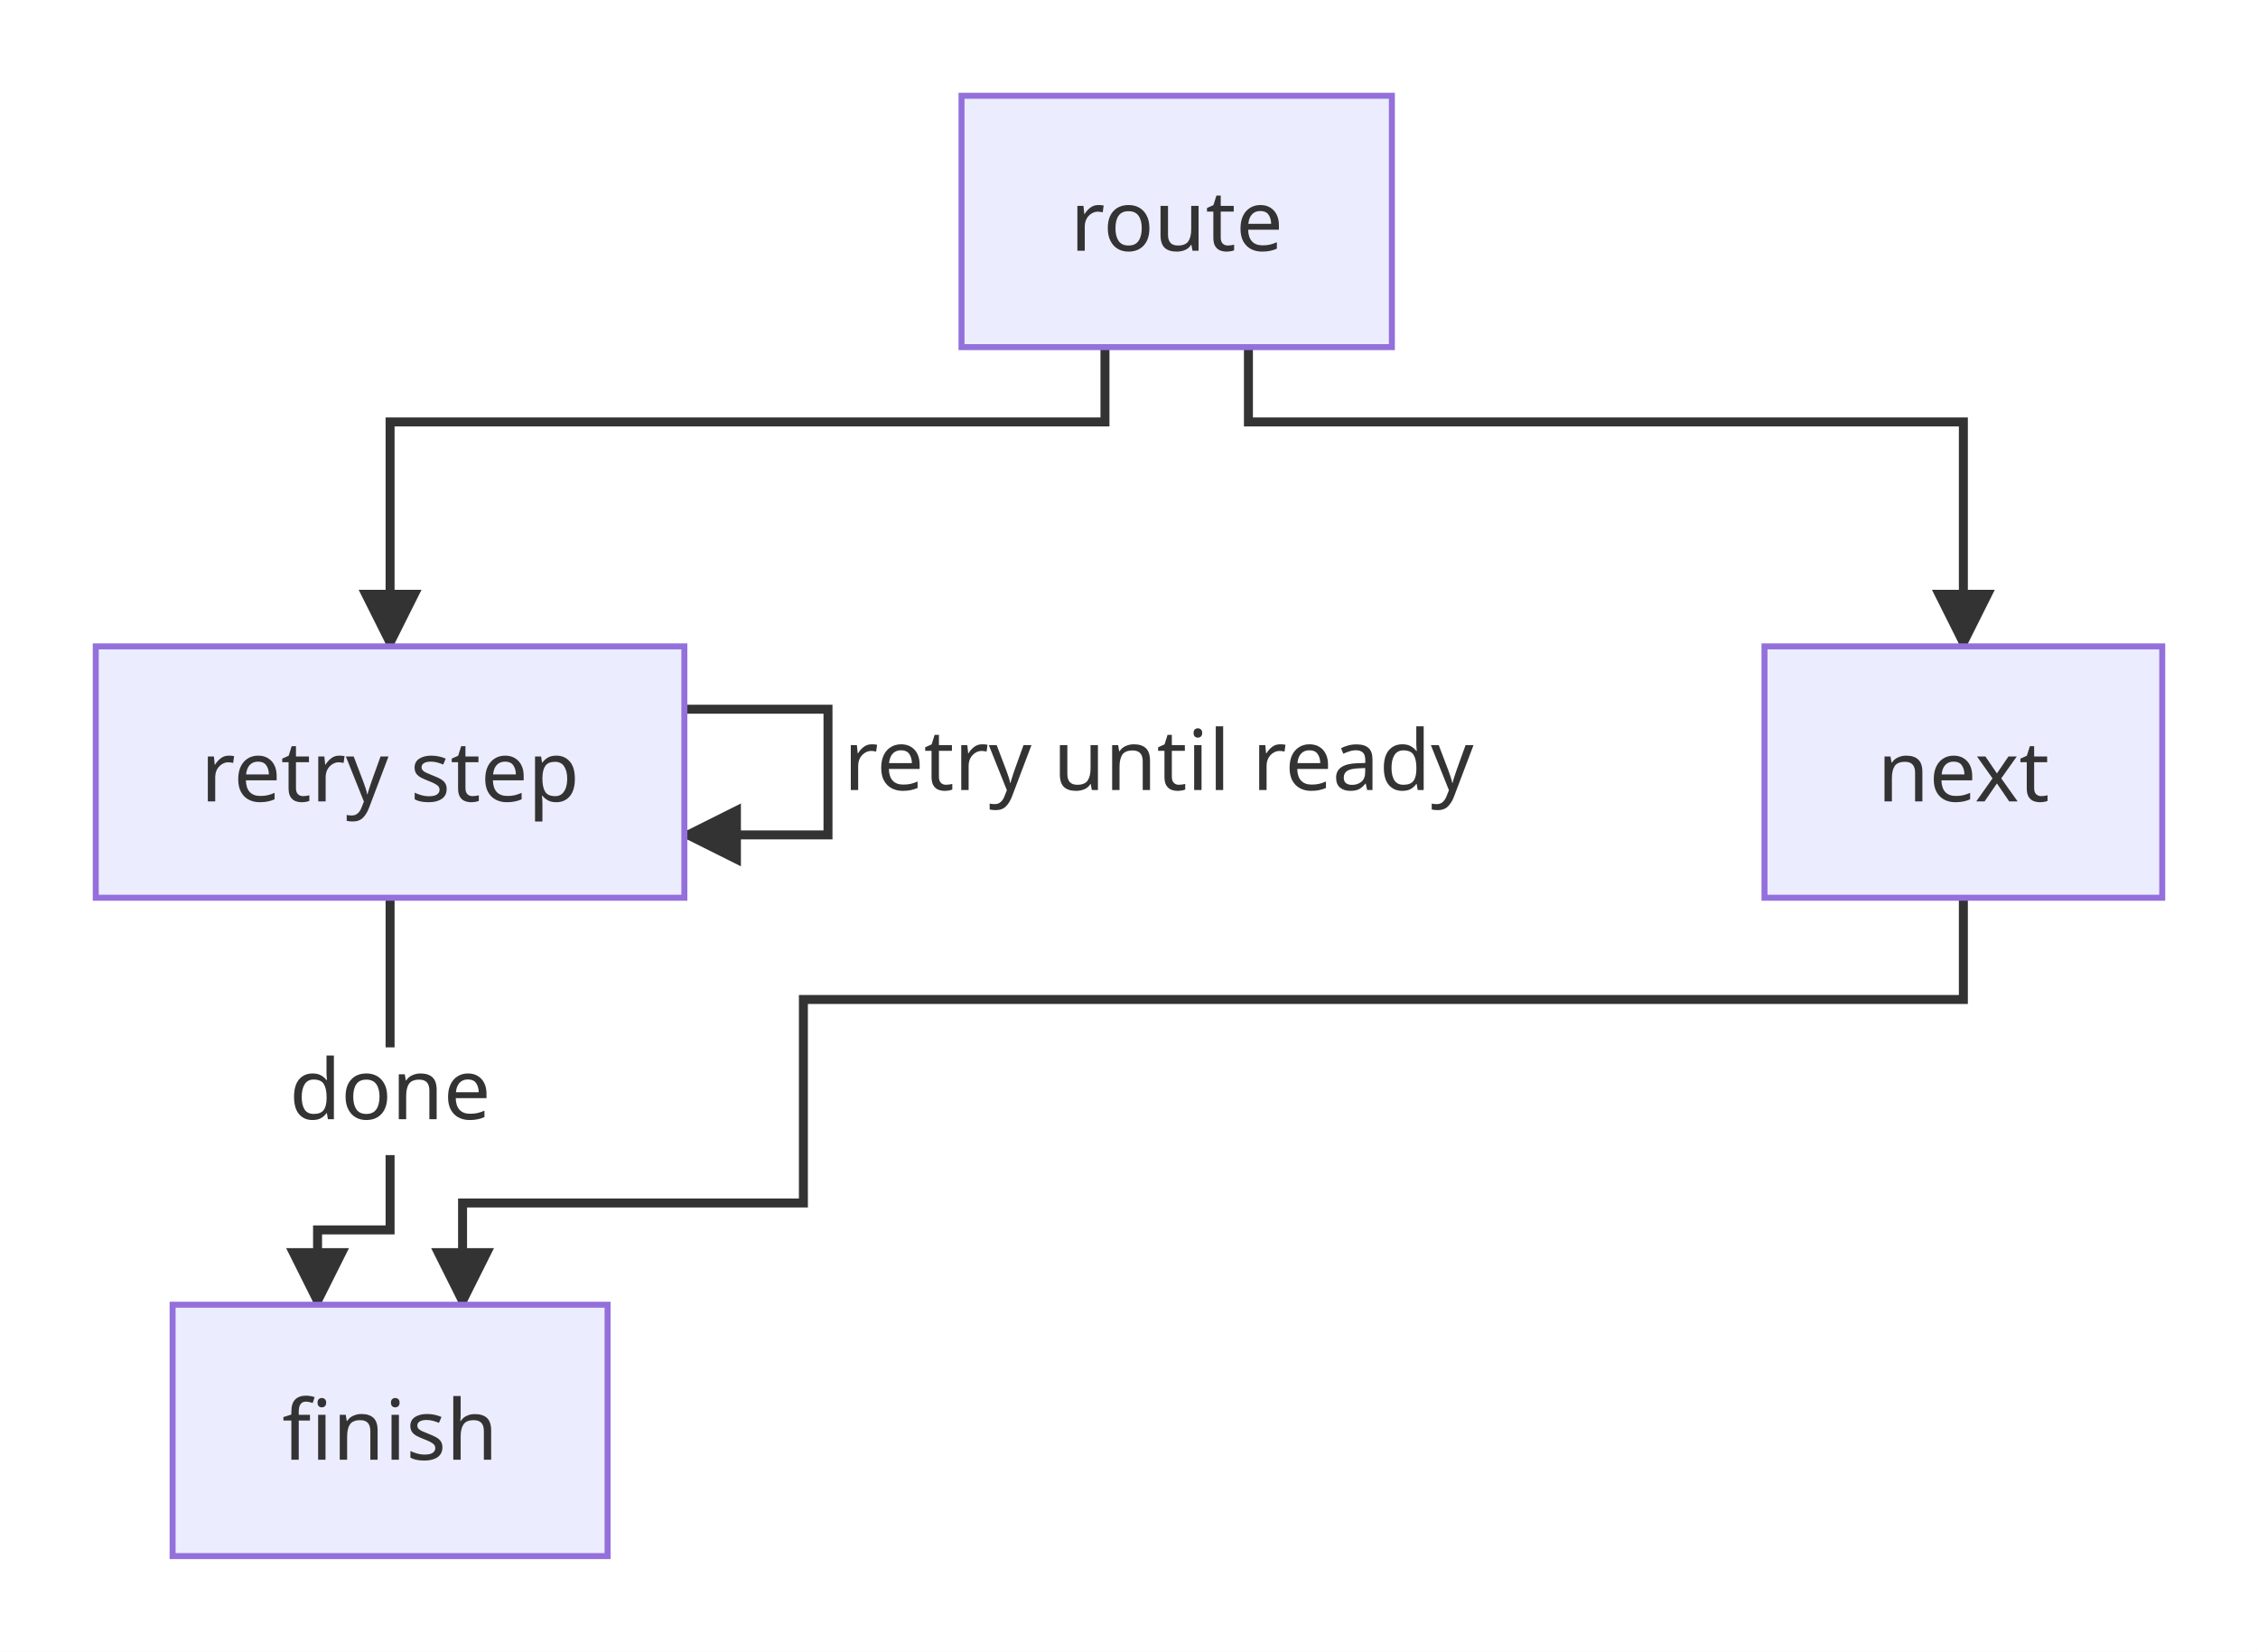
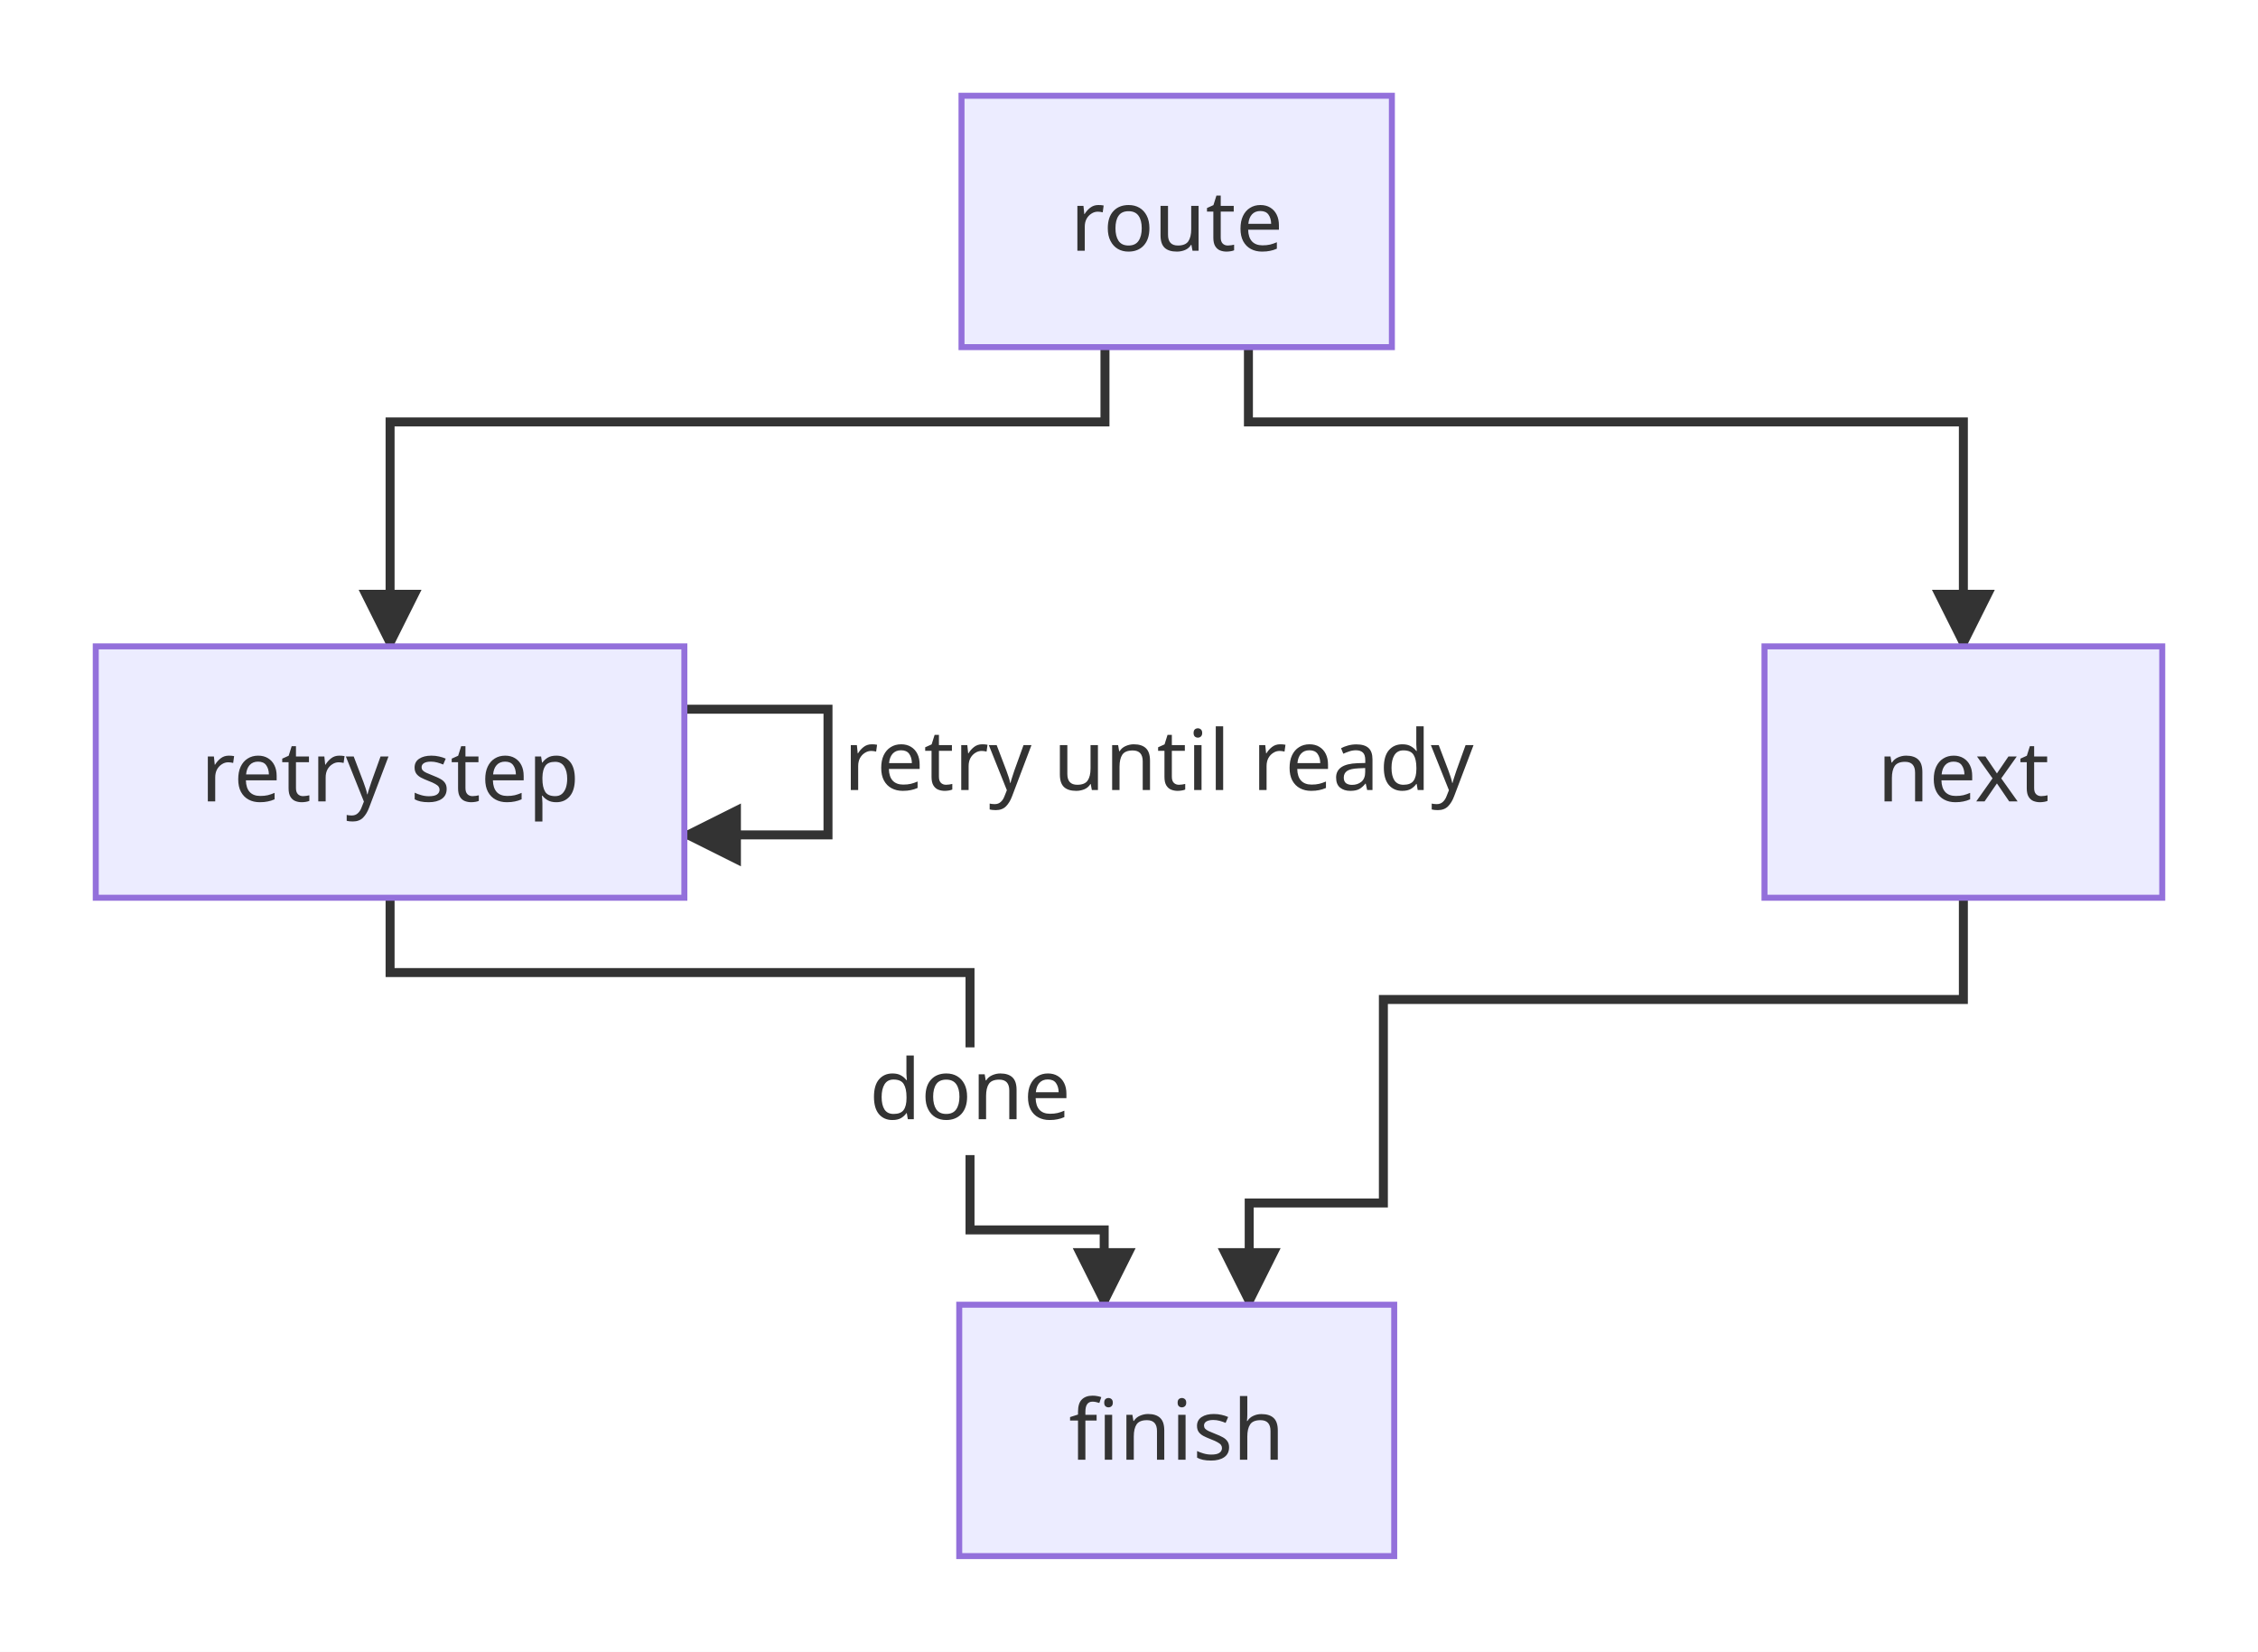
<svg xmlns="http://www.w3.org/2000/svg" role="img" width="377.29" height="276" viewBox="0 0 377.29 276" font-family="sans-serif" font-size="14">
  <defs>
    <marker id="arrow" viewBox="0 0 10 10" refX="9" refY="5" markerWidth="7" markerHeight="7" orient="auto-start-reverse">
      <path d="M0,0 L10,5 L0,10 z" fill="#333333" />
    </marker>
  </defs>
  <rect width="100%" height="100%" fill="#ffffff" />
  <g transform="translate(16,16)">
    <path d="M168.63,42 L168.63,54.5 L49.18,54.5 L49.18,67 L49.18,92" fill="none" stroke="#333333" stroke-width="1.5" marker-end="url(#arrow)" />
    <path d="M192.6,42 L192.6,54.5 L312.06,54.5 L312.06,67 L312.06,92" fill="none" stroke="#333333" stroke-width="1.5" marker-end="url(#arrow)" />
    <path d="M98.35,102.5 L122.35,102.5 L122.35,123.5 L98.35,123.5" fill="none" stroke="#333333" stroke-width="1.5" marker-end="url(#arrow)" />
    <rect x="126.35" y="104" width="102.47" height="18" fill="#ffffff" />
    <text x="177.59" y="118" fill="#333333" text-anchor="middle" dy="-2">retry until ready</text>
-     <path d="M49.18,134 L49.18,168 L49.18,189.5 L37.06,189.5 L37.06,202" fill="none" stroke="#333333" stroke-width="1.5" marker-end="url(#arrow)" />
-     <rect x="30.61" y="159" width="37.14" height="18" fill="#ffffff" />
-     <text x="49.18" y="173" fill="#333333" text-anchor="middle" dy="-2">done</text>
-     <path d="M312.06,134 L312.06,151 L118.24,151 L118.24,168 L118.24,185 L61.29,185 L61.29,202" fill="none" stroke="#333333" stroke-width="1.5" marker-end="url(#arrow)" />
+     <path d="M49.18,134 L49.18,146.5 L146.08,146.5 L146.08,168 L146.08,189.5 L168.5,189.5 L168.5,202" fill="none" stroke="#333333" stroke-width="1.5" marker-end="url(#arrow)" />
+     <rect x="127.51" y="159" width="37.14" height="18" fill="#ffffff" />
+     <text x="146.08" y="173" fill="#333333" text-anchor="middle" dy="-2">done</text>
+     <path d="M312.06,134 L312.06,151 L215.15,151 L215.15,168 L215.15,185 L192.73,185 L192.73,202" fill="none" stroke="#333333" stroke-width="1.5" marker-end="url(#arrow)" />
    <rect x="144.66" y="0" width="71.91" height="42" fill="#ECECFF" stroke="#9370DB" />
    <text fill="#333333" text-anchor="middle">
      <tspan x="180.62" y="25.9">route</tspan>
    </text>
    <rect x="0" y="92" width="98.35" height="42" fill="#ECECFF" stroke="#9370DB" />
    <text fill="#333333" text-anchor="middle">
      <tspan x="49.18" y="117.9">retry step</tspan>
    </text>
    <rect x="278.83" y="92" width="66.46" height="42" fill="#ECECFF" stroke="#9370DB" />
    <text fill="#333333" text-anchor="middle">
      <tspan x="312.06" y="117.9">next</tspan>
    </text>
-     <rect x="12.84" y="202" width="72.68" height="42" fill="#ECECFF" stroke="#9370DB" />
+     <rect x="144.28" y="202" width="72.68" height="42" fill="#ECECFF" stroke="#9370DB" />
    <text fill="#333333" text-anchor="middle">
-       <tspan x="49.18" y="227.9">finish</tspan>
+       <tspan x="180.62" y="227.9">finish</tspan>
    </text>
  </g>
</svg>
